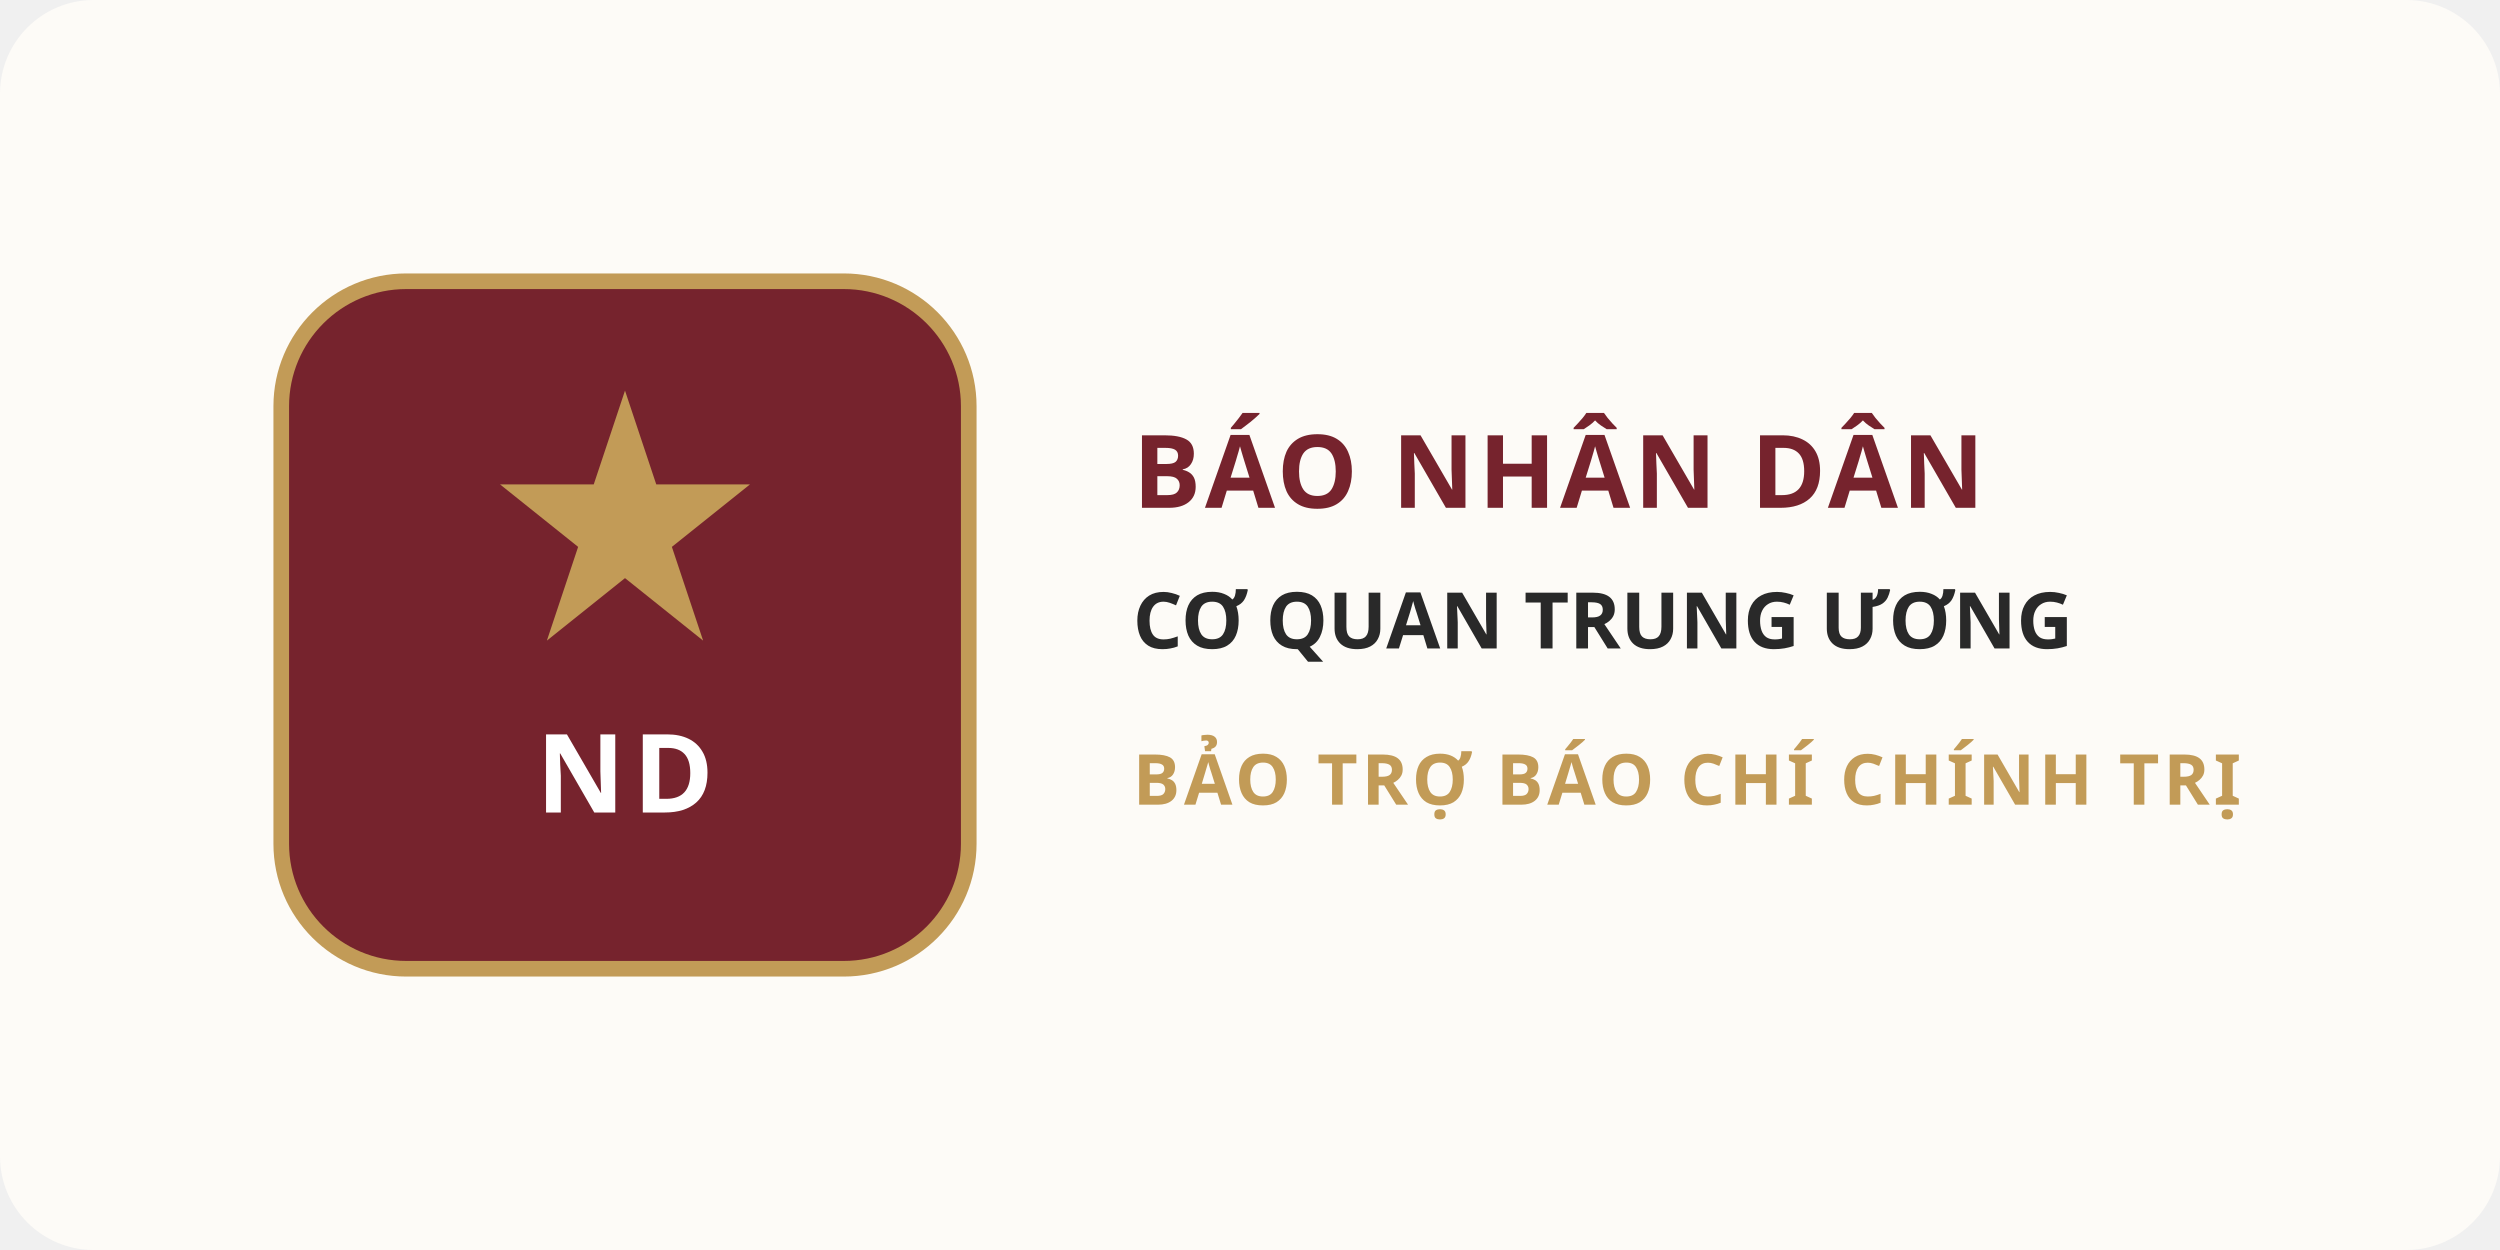
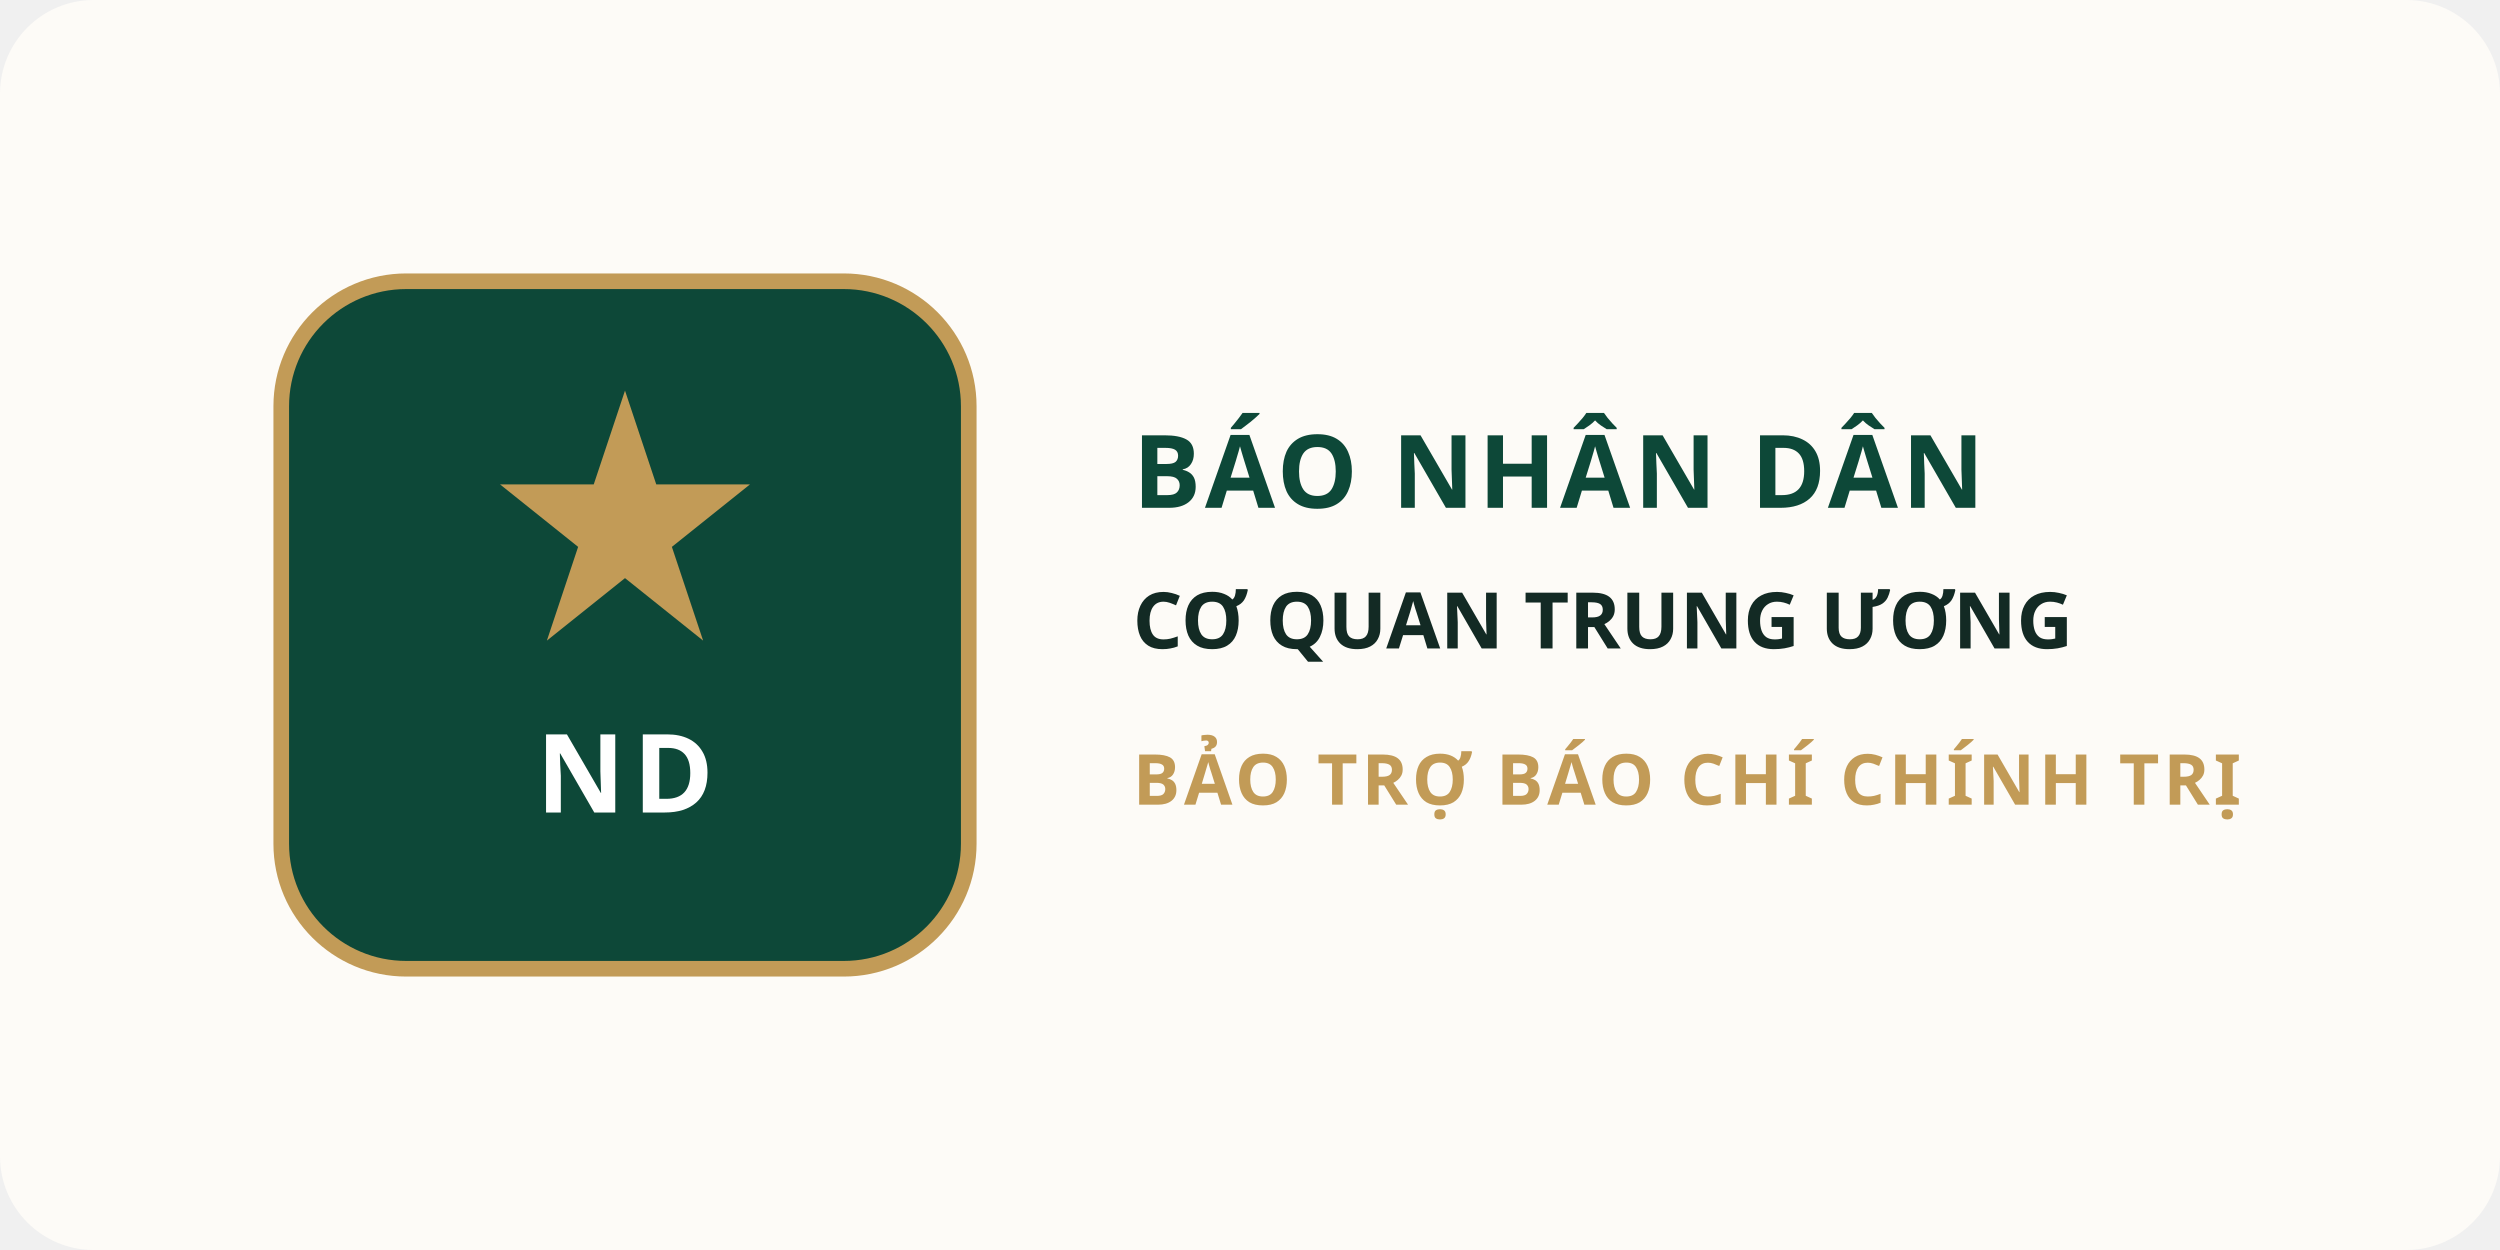
<svg xmlns="http://www.w3.org/2000/svg" viewBox="0 0 320 160" width="100%" height="100%">
  <rect width="320" height="160" rx="12" fill="#FDFBF7" />
-   <rect x="36" y="36" width="88" height="88" rx="16" fill="#76232D" stroke="#C29B57" stroke-width="2" />
+   <rect x="36" y="36" width="88" height="88" rx="16" fill="#0D4838" stroke="#C29B57" stroke-width="2" />
  <path d="M80 50 L84 62 L96 62 L86 70 L90 82 L80 74 L70 82 L74 70 L64 62 L76 62 Z" fill="#C29B57" />
  <text x="80" y="104" font-family="'Be Vietnam Pro', sans-serif" font-size="14" font-weight="900" fill="#FFFFFF" text-anchor="middle" letter-spacing="1">ND</text>
-   <text x="145" y="65" font-family="'Be Vietnam Pro', sans-serif" font-size="13" font-weight="800" fill="#76232D" letter-spacing="0.5">BÁO NHÂN DÂN</text>
-   <text x="145" y="83" font-family="'Be Vietnam Pro', sans-serif" font-size="10" font-weight="700" fill="#292929">CƠ QUAN TRUNG ƯƠNG</text>
+   <text x="145" y="65" font-family="'Be Vietnam Pro', sans-serif" font-size="13" font-weight="800" fill="#0D4838" letter-spacing="0.5">BÁO NHÂN DÂN</text>
+   <text x="145" y="83" font-family="'Be Vietnam Pro', sans-serif" font-size="10" font-weight="700" fill="#132A24">CƠ QUAN TRUNG ƯƠNG</text>
  <text x="145" y="103" font-family="'Be Vietnam Pro', sans-serif" font-size="9" font-weight="600" fill="#C29B57" letter-spacing="0.5">BẢO TRỢ BÁO CHÍ CHÍNH TRỊ</text>
</svg>
